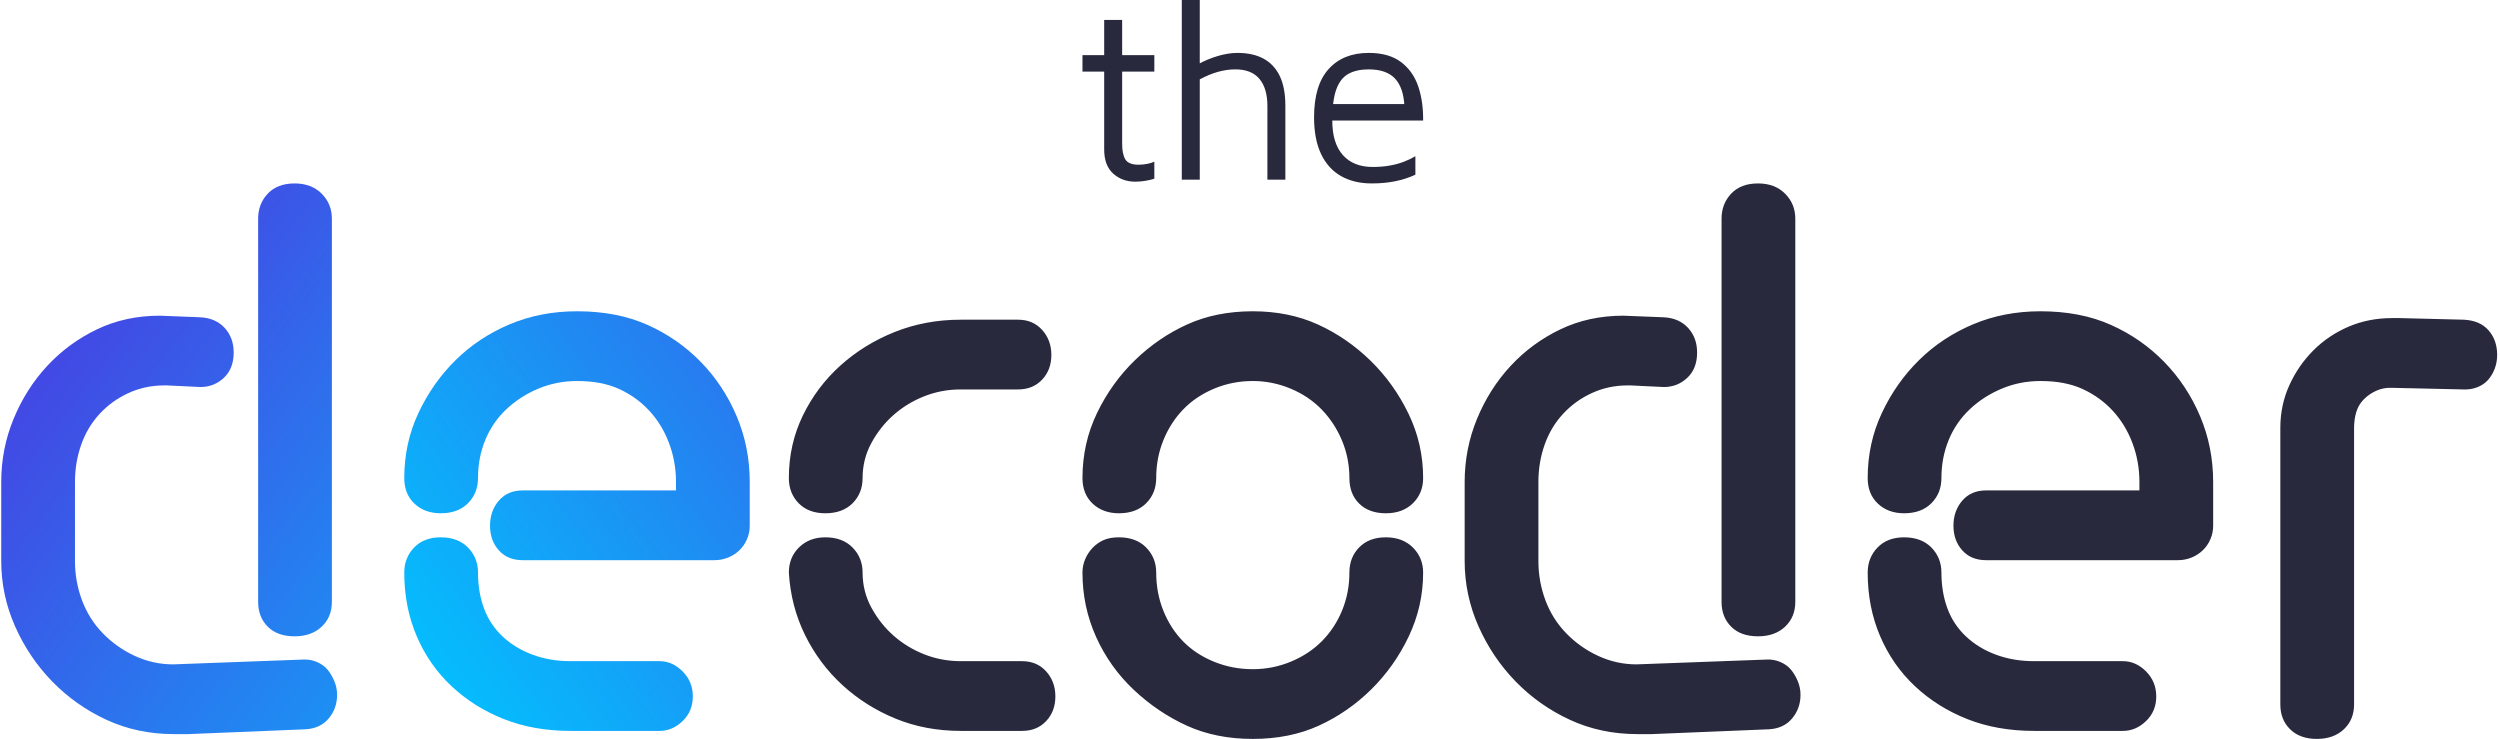
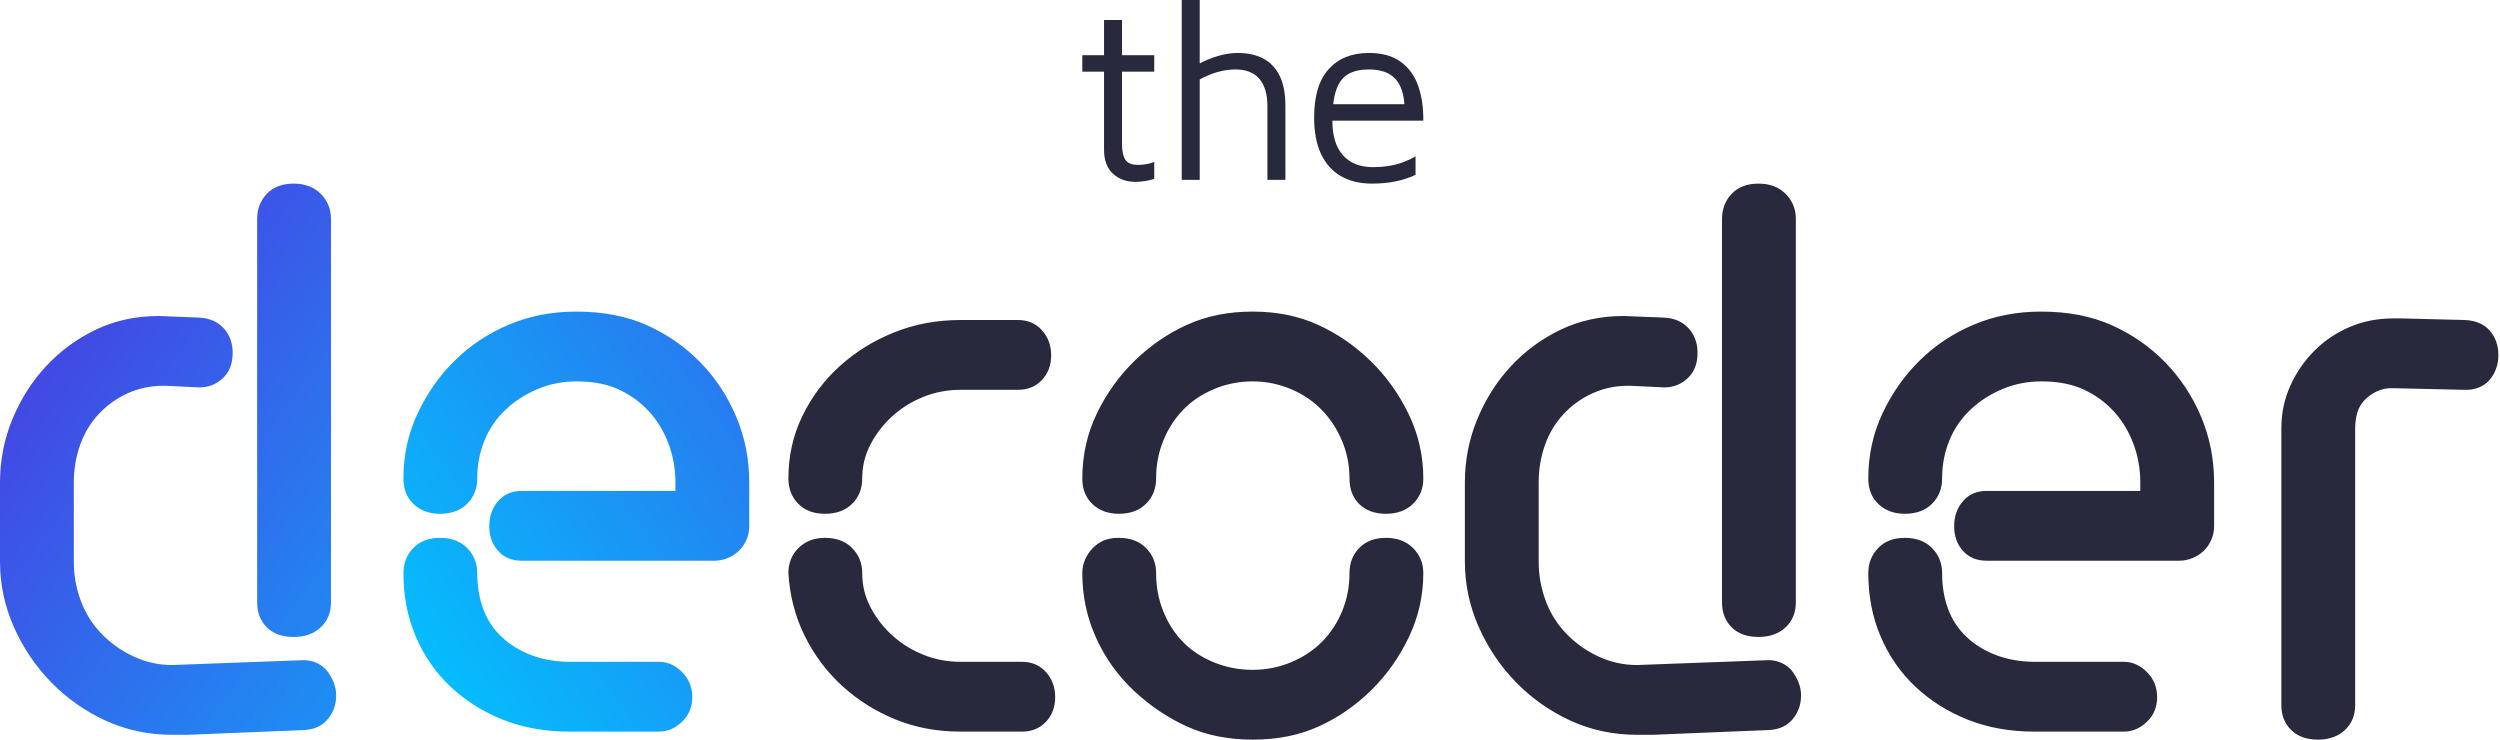
- <svg xmlns="http://www.w3.org/2000/svg" class="logo" width="203" height="60" viewBox="0 0 845 250" xml:space="preserve" fill-rule="evenodd" clip-rule="evenodd" stroke-linejoin="round" stroke-miterlimit="2">
+ <svg xmlns="http://www.w3.org/2000/svg" class="logo" viewBox="0 0 845 250" xml:space="preserve" fill-rule="evenodd" clip-rule="evenodd" stroke-linejoin="round" stroke-miterlimit="2">
  <g fill-rule="nonzero">
    <g class="logo__coder" fill="#28293d">
      <path d="M383.718 61.469c-2.983 0-5.488-.914-7.515-2.744-2.026-1.829-3.039-4.545-3.039-8.148V24.233h-7.346V18.66h7.346V6.755h6.079V18.66h10.892v5.573h-10.892v24.402c0 2.364.366 4.137 1.098 5.32.732 1.182 2.223 1.773 4.475 1.773a14.62 14.62 0 0 0 2.955-.296c.957-.197 1.745-.436 2.364-.718v5.742c-.788.282-1.787.521-2.997.718-1.21.197-2.35.295-3.42.295ZM399.423 60.794V0h6.08v23.389l-.676-1.605a33.908 33.908 0 0 1 6.755-2.828c2.364-.704 4.588-1.056 6.671-1.056 3.49 0 6.431.648 8.823 1.942 2.392 1.295 4.222 3.251 5.488 5.869 1.267 2.617 1.9 5.981 1.9 10.09v24.993h-6.079V35.801c0-3.941-.901-6.98-2.702-9.119-1.801-2.139-4.503-3.209-8.106-3.209-1.97 0-3.954.282-5.953.845-1.998.562-4.039 1.407-6.121 2.533v33.943h-6.08ZM463.679 62.06c-3.997 0-7.458-.83-10.386-2.49-2.927-1.661-5.178-4.152-6.754-7.473-1.577-3.321-2.365-7.459-2.365-12.412 0-7.262 1.647-12.708 4.94-16.338 3.293-3.631 7.81-5.447 13.552-5.447 4.503 0 8.12 1.014 10.85 3.04 2.73 2.027 4.686 4.757 5.868 8.19 1.182 3.434 1.745 7.318 1.689 11.653h-33.859l.422-5.573h29.468l-2.364.844c-.169-4.222-1.224-7.374-3.166-9.457-1.942-2.082-4.912-3.124-8.908-3.124-2.758 0-5.052.507-6.882 1.52-1.829 1.013-3.194 2.772-4.095 5.277-.901 2.505-1.351 6.009-1.351 10.513 0 5.122 1.196 9.02 3.589 11.694 2.392 2.674 5.755 4.011 10.09 4.011 2.083 0 3.996-.155 5.741-.465 1.745-.309 3.35-.746 4.813-1.309 1.464-.562 2.758-1.182 3.884-1.857v6.248c-2.026.957-4.264 1.689-6.712 2.195-2.449.507-5.137.76-8.064.76Z" />
    </g>
    <g class="logo__coder" fill="#28293d">
      <path d="M345.397 223.694c3.344 0 6.056 1.152 8.136 3.458 2.079 2.305 3.118 5.13 3.118 8.475 0 3.344-1.039 6.124-3.118 8.339-2.08 2.215-4.792 3.322-8.136 3.322H324.65c-7.955 0-15.3-1.379-22.035-4.136-6.734-2.757-12.723-6.531-17.966-11.322-5.244-4.791-9.47-10.441-12.679-16.95-3.209-6.509-5.04-13.56-5.492-21.153 0-3.436 1.153-6.283 3.458-8.543 2.305-2.26 5.266-3.39 8.882-3.39 3.887 0 6.961 1.153 9.221 3.458 2.259 2.305 3.389 5.13 3.389 8.475 0 4.248.995 8.203 2.984 11.864 1.988 3.662 4.497 6.826 7.525 9.492 3.029 2.667 6.487 4.769 10.374 6.306 3.887 1.536 8 2.305 12.339 2.305h20.747Zm-1.356-115.53c3.344 0 6.056 1.152 8.136 3.458 2.079 2.305 3.118 5.13 3.118 8.475 0 3.344-1.039 6.124-3.118 8.339-2.08 2.215-4.792 3.322-8.136 3.322H324.65c-4.339 0-8.452.768-12.339 2.305-3.887 1.537-7.345 3.639-10.374 6.306-3.028 2.666-5.537 5.83-7.525 9.491-1.989 3.662-2.984 7.617-2.984 11.865 0 3.435-1.13 6.283-3.389 8.543-2.26 2.26-5.334 3.39-9.221 3.39-3.797 0-6.803-1.13-9.017-3.39-2.215-2.26-3.323-5.108-3.323-8.543 0-7.593 1.582-14.644 4.746-21.153 3.164-6.509 7.413-12.159 12.747-16.95 5.333-4.791 11.458-8.565 18.373-11.322 6.916-2.758 14.351-4.136 22.306-4.136h19.391ZM481.077 161.725c0 3.435-1.153 6.283-3.458 8.543-2.305 2.26-5.356 3.39-9.153 3.39-3.797 0-6.803-1.088-9.017-3.264-2.215-2.176-3.322-5.077-3.322-8.705 0-4.443-.837-8.66-2.509-12.65-1.672-3.989-3.955-7.48-6.848-10.472-2.893-2.993-6.396-5.35-10.509-7.073a32.863 32.863 0 0 0-12.814-2.584c-4.61 0-8.972.862-13.085 2.584-4.113 1.723-7.594 4.058-10.441 7.005-2.848 2.947-5.085 6.415-6.712 10.405-1.627 3.989-2.441 8.251-2.441 12.785 0 3.445-1.13 6.301-3.39 8.568-2.26 2.267-5.334 3.401-9.221 3.401-3.616 0-6.576-1.085-8.881-3.254-2.306-2.17-3.458-5.063-3.458-8.679 0-7.864 1.65-15.209 4.949-22.034 3.3-6.826 7.594-12.792 12.882-17.899 5.288-5.108 11.187-9.131 17.696-12.069 6.508-2.938 13.876-4.407 22.102-4.407 8.136 0 15.481 1.492 22.035 4.475 6.554 2.983 12.475 7.051 17.763 12.204 5.289 5.153 9.583 11.142 12.882 17.967 3.3 6.825 4.95 14.079 4.95 21.763Zm0 32.002c0 7.593-1.628 14.802-4.882 21.628-3.254 6.825-7.503 12.814-12.746 17.966-5.243 5.153-11.142 9.221-17.696 12.204-6.554 2.983-13.989 4.475-22.306 4.475-8.316 0-15.752-1.492-22.306-4.475-6.554-2.983-12.543-7.028-17.967-12.136-5.423-5.107-9.672-11.074-12.746-17.899-3.073-6.825-4.61-14.079-4.61-21.763 0-1.628.316-3.164.949-4.611a12.918 12.918 0 0 1 2.509-3.797 11.681 11.681 0 0 1 3.661-2.576c1.401-.633 3.141-.949 5.22-.949 3.887 0 6.961 1.153 9.221 3.458s3.39 5.13 3.39 8.475c0 4.61.814 8.926 2.441 12.949 1.627 4.023 3.864 7.481 6.712 10.374 2.847 2.892 6.328 5.175 10.441 6.847 4.113 1.673 8.475 2.509 13.085 2.509 4.52 0 8.837-.859 12.95-2.577 4.113-1.717 7.616-4.045 10.509-6.983 2.893-2.938 5.153-6.396 6.78-10.373 1.627-3.978 2.441-8.226 2.441-12.746 0-3.436 1.107-6.283 3.322-8.543 2.214-2.26 5.22-3.39 9.017-3.39 3.797 0 6.848 1.153 9.153 3.458 2.305 2.305 3.458 5.13 3.458 8.475ZM608.756 235.084c0 3.074-.949 5.74-2.847 8-1.899 2.26-4.52 3.481-7.865 3.662l-39.595 1.627h-4.881c-8.227 0-15.82-1.605-22.781-4.814-6.961-3.209-13.085-7.526-18.374-12.95-5.288-5.424-9.491-11.661-12.61-18.712-3.119-7.051-4.678-14.419-4.678-22.103v-26.713c0-7.503 1.401-14.644 4.203-21.424 2.803-6.78 6.599-12.747 11.391-17.899 4.791-5.153 10.395-9.266 16.814-12.34 6.418-3.073 13.514-4.61 21.289-4.61l13.695.542c3.435.181 6.17 1.379 8.204 3.594 2.034 2.214 3.051 4.994 3.051 8.339 0 3.616-1.108 6.463-3.322 8.543-2.215 2.079-4.859 3.118-7.933 3.118l-11.255-.542h-1.084c-4.249 0-8.249.859-12.001 2.576-3.751 1.718-7.006 4.068-9.763 7.052-2.757 2.983-4.836 6.463-6.237 10.441-1.402 3.977-2.102 8.181-2.102 12.61v26.713c0 4.611.791 9.04 2.373 13.289 1.582 4.249 3.932 7.978 7.051 11.187a36.062 36.062 0 0 0 10.848 7.661 30.554 30.554 0 0 0 12.949 2.848l43.934-1.628c1.628-.09 3.187.181 4.679.814 1.491.633 2.689 1.492 3.593 2.576.904 1.085 1.672 2.373 2.305 3.865.633 1.492.949 3.051.949 4.678ZM582.043 73.993c0-3.345 1.085-6.17 3.255-8.475 2.169-2.305 5.198-3.458 9.085-3.458 3.797 0 6.848 1.153 9.153 3.458 2.305 2.305 3.458 5.13 3.458 8.475v129.632c0 3.435-1.153 6.238-3.458 8.407-2.305 2.17-5.356 3.255-9.153 3.255-3.887 0-6.916-1.085-9.085-3.255-2.17-2.169-3.255-4.972-3.255-8.407V73.993ZM660.501 177.862c0-3.345.994-6.17 2.983-8.475 1.989-2.306 4.655-3.458 8-3.458h51.934v-2.858c0-4.628-.791-9.028-2.373-13.202-1.582-4.174-3.796-7.803-6.644-10.888-2.847-3.085-6.237-5.535-10.17-7.349-3.932-1.814-8.701-2.722-14.305-2.722-4.611 0-8.973.862-13.086 2.584-4.113 1.723-7.729 4.058-10.848 7.005a29.457 29.457 0 0 0-7.118 10.405c-1.628 3.989-2.441 8.251-2.441 12.785 0 3.445-1.13 6.301-3.39 8.568-2.26 2.267-5.334 3.401-9.221 3.401-3.616 0-6.576-1.085-8.882-3.254-2.305-2.17-3.457-5.063-3.457-8.679 0-7.864 1.604-15.209 4.813-22.034 3.21-6.826 7.413-12.792 12.611-17.899 5.198-5.108 11.277-9.131 18.238-12.069 6.961-2.938 14.554-4.407 22.781-4.407 9.04 0 16.995 1.537 23.865 4.611 6.87 3.073 12.882 7.254 18.035 12.543 5.152 5.288 9.198 11.412 12.136 18.373 2.938 6.961 4.407 14.374 4.407 22.238v14.781c0 1.627-.317 3.164-.95 4.61-.632 1.446-1.491 2.689-2.576 3.729a11.916 11.916 0 0 1-3.797 2.441 12.14 12.14 0 0 1-4.61.881h-64.952c-3.345 0-6.011-1.107-8-3.322-1.989-2.215-2.983-4.995-2.983-8.339Zm57.358 45.832c2.893 0 5.492 1.152 7.797 3.458 2.305 2.305 3.458 5.13 3.458 8.475 0 3.344-1.153 6.124-3.458 8.339-2.305 2.215-4.904 3.322-7.797 3.322h-30.103c-8.317 0-15.842-1.333-22.577-4-6.735-2.667-12.633-6.373-17.696-11.119-5.062-4.746-8.994-10.396-11.797-16.95-2.802-6.554-4.203-13.718-4.203-21.492 0-3.345 1.107-6.17 3.322-8.475 2.215-2.305 5.22-3.458 9.017-3.458 3.887 0 6.961 1.153 9.221 3.458s3.39 5.13 3.39 8.475c0 4.429.678 8.474 2.034 12.136a24.48 24.48 0 0 0 6.305 9.492c2.848 2.666 6.238 4.723 10.17 6.169 3.932 1.447 8.204 2.17 12.814 2.17h30.103ZM771.095 144.775c0-5.152 1.017-9.966 3.051-14.441 2.034-4.475 4.746-8.407 8.136-11.797 3.39-3.39 7.345-6.057 11.865-8 4.52-1.944 9.446-2.916 14.78-2.916h2.576l21.696.543c3.616.181 6.396 1.378 8.339 3.593 1.944 2.215 2.916 4.995 2.916 8.34 0 1.627-.271 3.164-.814 4.61-.542 1.446-1.288 2.712-2.237 3.797-.949 1.084-2.17 1.921-3.661 2.508-1.492.588-3.097.836-4.814.746l-24.001-.542c-1.898-.091-3.661.226-5.288.949a14.051 14.051 0 0 0-4.272 2.915 10.122 10.122 0 0 0-2.576 4.339c-.497 1.673-.746 3.458-.746 5.356v93.564c0 3.435-1.153 6.237-3.458 8.407-2.305 2.169-5.356 3.254-9.153 3.254-3.796 0-6.802-1.085-9.017-3.254-2.215-2.17-3.322-4.972-3.322-8.407v-93.564Z" />
    </g>
    <path d="M113.632 235.084c0 3.074-.95 5.74-2.848 8s-4.52 3.481-7.865 3.662l-39.594 1.627h-4.882c-8.226 0-15.82-1.605-22.781-4.814-6.96-3.209-13.085-7.526-18.373-12.95-5.289-5.424-9.492-11.661-12.611-18.712C1.559 204.846 0 197.478 0 189.794v-26.713c0-7.503 1.401-14.644 4.204-21.424 2.802-6.78 6.599-12.747 11.39-17.899 4.791-5.153 10.396-9.266 16.814-12.34 6.418-3.073 13.515-4.61 21.289-4.61l13.695.542c3.436.181 6.17 1.379 8.204 3.594 2.034 2.214 3.051 4.994 3.051 8.339 0 3.616-1.107 6.463-3.322 8.543-2.215 2.079-4.859 3.118-7.933 3.118l-11.254-.542h-1.085c-4.249 0-8.249.859-12 2.576-3.752 1.718-7.006 4.068-9.764 7.052-2.757 2.983-4.836 6.463-6.237 10.441-1.401 3.977-2.102 8.181-2.102 12.61v26.713c0 4.611.791 9.04 2.373 13.289 1.582 4.249 3.932 7.978 7.051 11.187a36.062 36.062 0 0 0 10.848 7.661 30.555 30.555 0 0 0 12.95 2.848l43.934-1.628c1.627-.09 3.186.181 4.678.814 1.491.633 2.689 1.492 3.593 2.576.904 1.085 1.673 2.373 2.305 3.865.633 1.492.95 3.051.95 4.678ZM86.919 73.993c0-3.345 1.084-6.17 3.254-8.475 2.17-2.305 5.198-3.458 9.085-3.458 3.797 0 6.848 1.153 9.153 3.458 2.305 2.305 3.458 5.13 3.458 8.475v129.632c0 3.435-1.153 6.238-3.458 8.407-2.305 2.17-5.356 3.255-9.153 3.255-3.887 0-6.915-1.085-9.085-3.255-2.17-2.169-3.254-4.972-3.254-8.407V73.993Z" fill="url(#header-a)" />
    <path d="M165.376 177.862c0-3.345.994-6.17 2.983-8.475 1.989-2.306 4.656-3.458 8.001-3.458h51.934v-2.858c0-4.628-.791-9.028-2.373-13.202-1.582-4.174-3.797-7.803-6.645-10.888-2.847-3.085-6.237-5.535-10.169-7.349-3.933-1.814-8.701-2.722-14.306-2.722-4.61 0-8.972.862-13.085 2.584-4.113 1.723-7.729 4.058-10.848 7.005a29.447 29.447 0 0 0-7.119 10.405c-1.627 3.989-2.441 8.251-2.441 12.785 0 3.445-1.13 6.301-3.39 8.568-2.26 2.267-5.333 3.401-9.221 3.401-3.616 0-6.576-1.085-8.881-3.254-2.305-2.17-3.458-5.063-3.458-8.679 0-7.864 1.605-15.209 4.814-22.034 3.209-6.826 7.412-12.792 12.61-17.899 5.198-5.108 11.278-9.131 18.238-12.069 6.961-2.938 14.555-4.407 22.781-4.407 9.04 0 16.995 1.537 23.865 4.611 6.871 3.073 12.882 7.254 18.035 12.543 5.153 5.288 9.198 11.412 12.136 18.373 2.938 6.961 4.407 14.374 4.407 22.238v14.781a11.37 11.37 0 0 1-.949 4.61c-.633 1.446-1.492 2.689-2.577 3.729a11.912 11.912 0 0 1-3.796 2.441 12.149 12.149 0 0 1-4.611.881H176.36c-3.345 0-6.012-1.107-8.001-3.322-1.989-2.215-2.983-4.995-2.983-8.339Zm57.358 45.832c2.893 0 5.492 1.152 7.797 3.458 2.305 2.305 3.458 5.13 3.458 8.475 0 3.344-1.153 6.124-3.458 8.339-2.305 2.215-4.904 3.322-7.797 3.322h-30.103c-8.316 0-15.842-1.333-22.577-4-6.735-2.667-12.633-6.373-17.695-11.119-5.063-4.746-8.995-10.396-11.798-16.95-2.802-6.554-4.203-13.718-4.203-21.492 0-3.345 1.107-6.17 3.322-8.475 2.215-2.305 5.221-3.458 9.017-3.458 3.888 0 6.961 1.153 9.221 3.458s3.39 5.13 3.39 8.475c0 4.429.678 8.474 2.034 12.136a24.49 24.49 0 0 0 6.305 9.492c2.848 2.666 6.238 4.723 10.17 6.169 3.933 1.447 8.204 2.17 12.814 2.17h30.103Z" fill="url(#header-b)" />
  </g>
  <defs>
    <linearGradient id="header-a" x1="0" y1="0" x2="1" y2="0" gradientUnits="userSpaceOnUse" gradientTransform="rotate(36.885 -93.05 31.03) scale(313.123)">
      <stop class="logo__gradient_1-start" offset="0" stop-color="#4f31df" />
      <stop class="logo__gradient_1-end" offset="1" stop-color="#00c6ff" />
    </linearGradient>
    <linearGradient id="header-b" x1="0" y1="0" x2="1" y2="0" gradientUnits="userSpaceOnUse" gradientTransform="scale(-313.123 313.123) rotate(36.885 -.92 -1.766)">
      <stop class="logo__gradient_2-start" offset="0" stop-color="#4f31df" />
      <stop class="logo__gradient_2-end" offset="1" stop-color="#00c6ff" />
    </linearGradient>
  </defs>
</svg>
